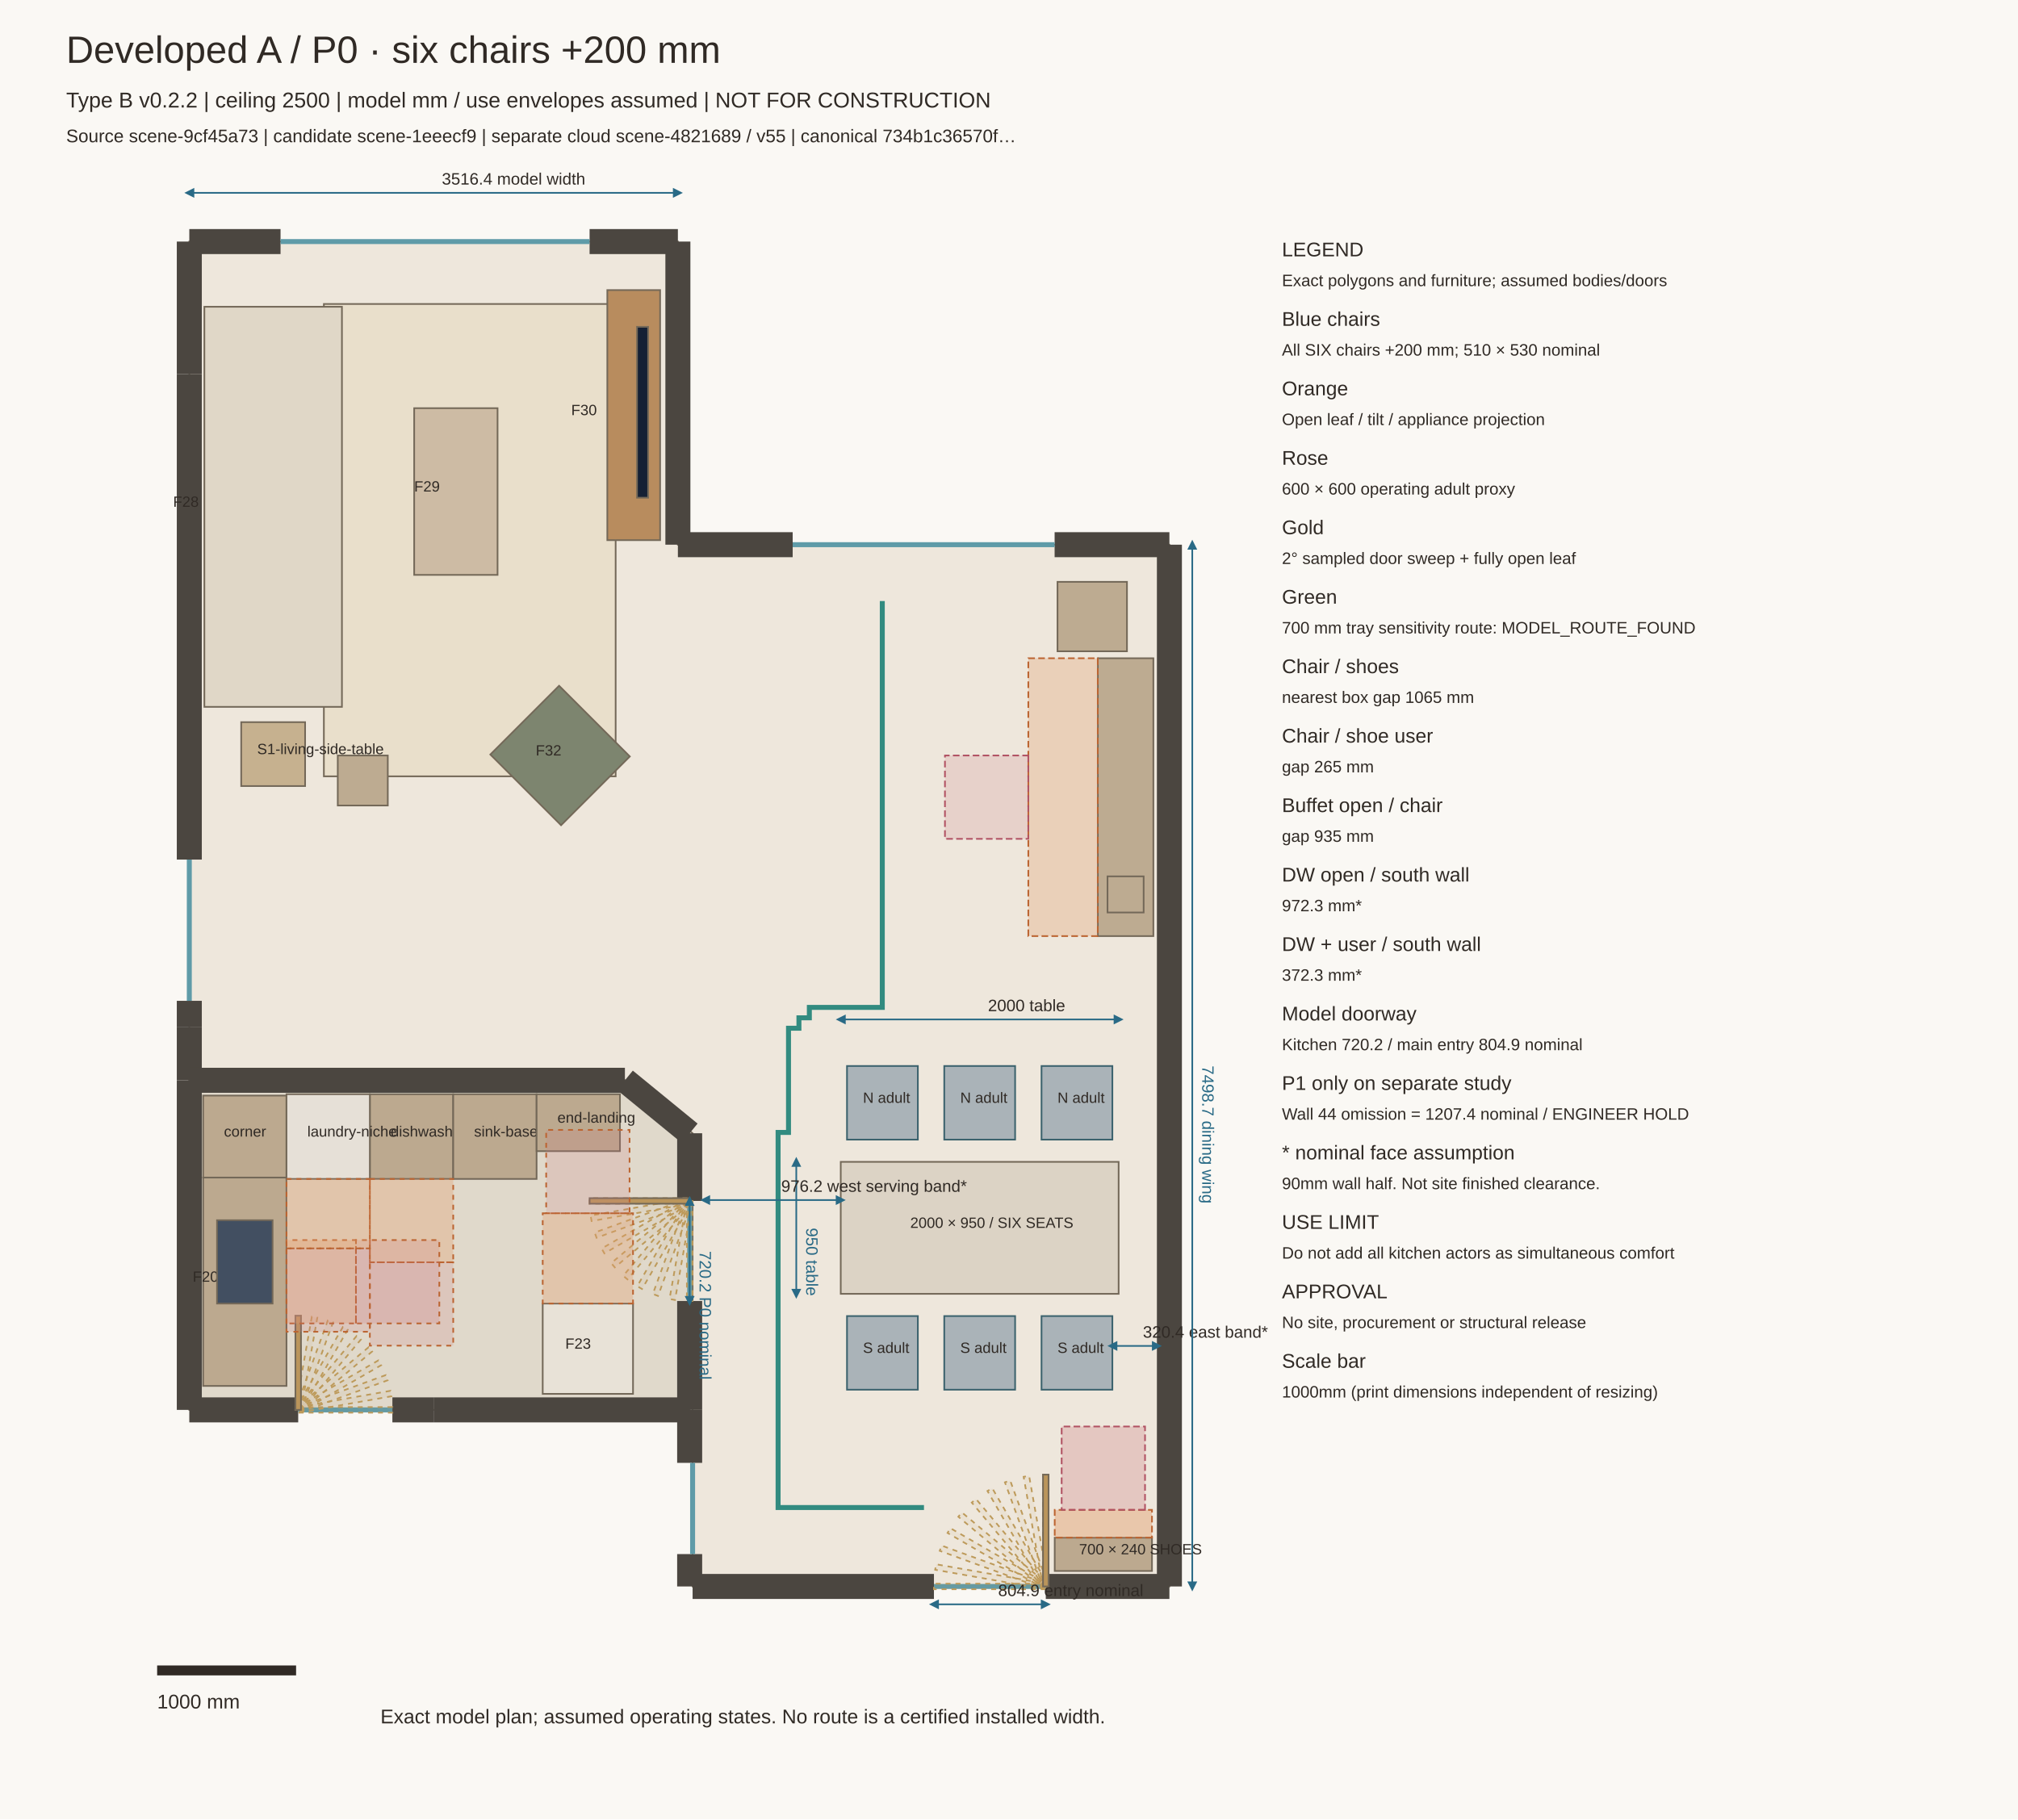
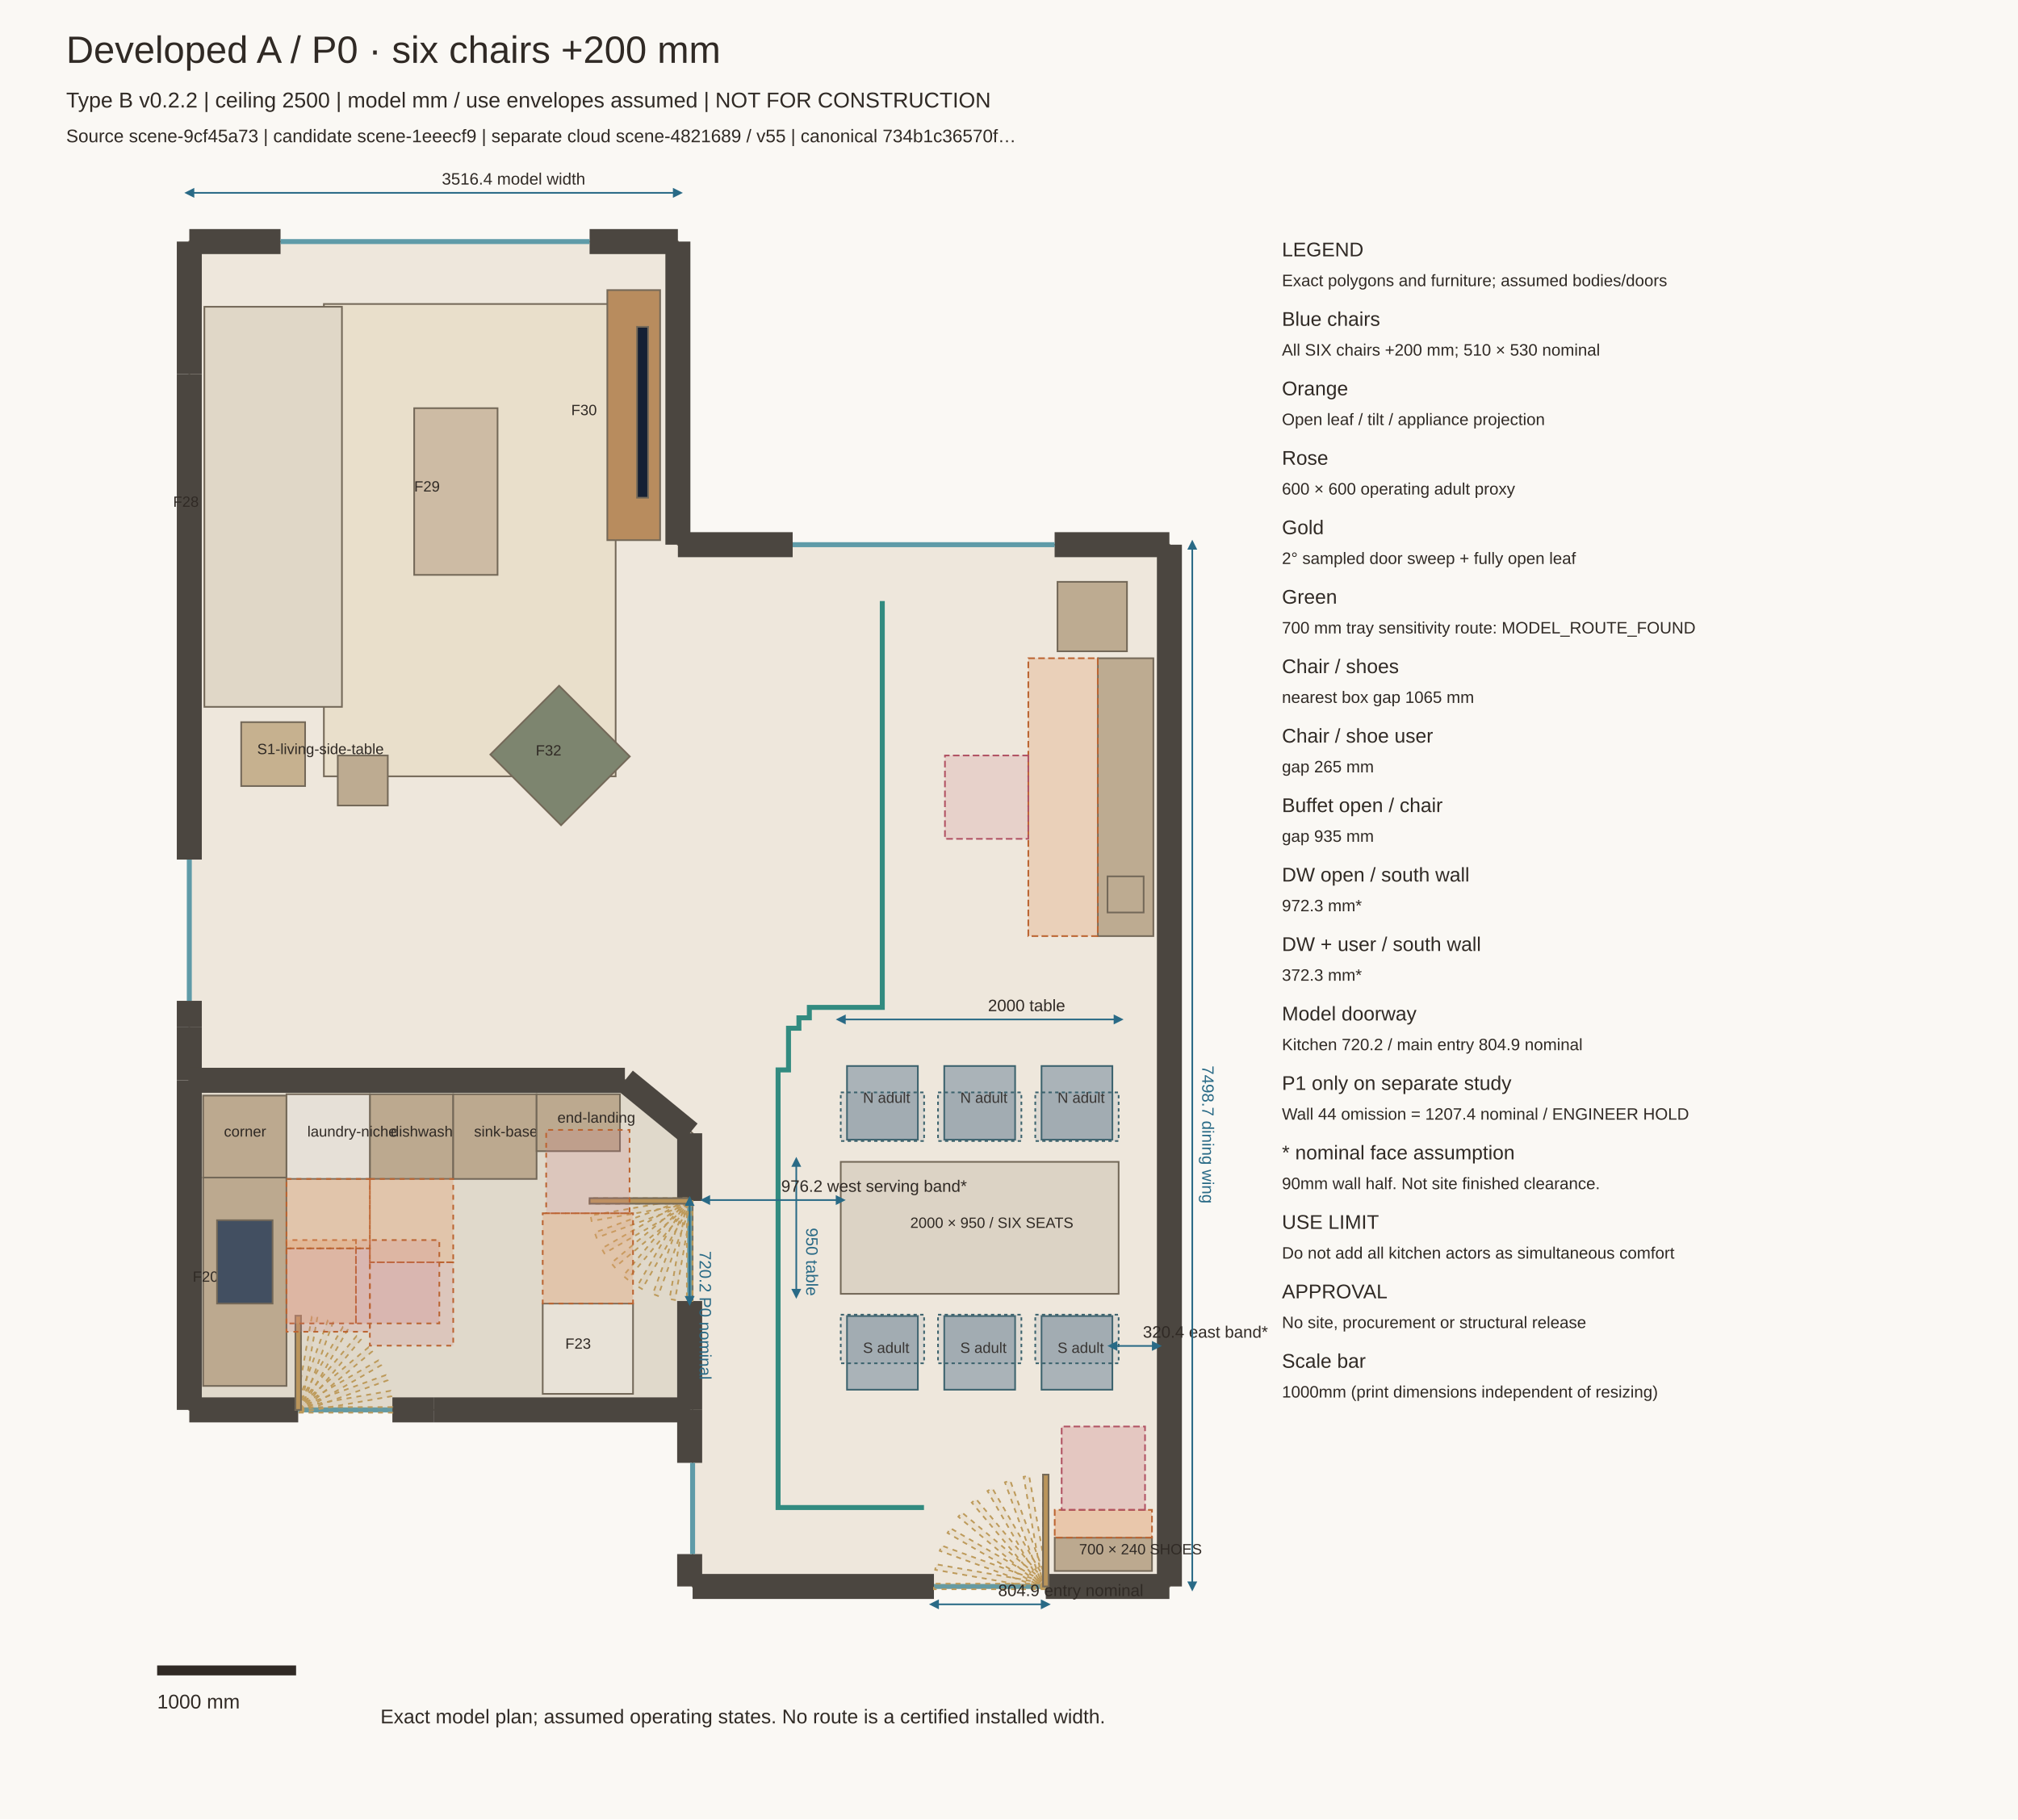
<svg xmlns="http://www.w3.org/2000/svg" width="1220" height="1100" viewBox="0 0 1220 1100">
  <defs>
    <marker id="arrow" markerWidth="6" markerHeight="6" refX="3" refY="3" orient="auto-start-reverse">
      <path d="M0 0 L6 3 L0 6Z" fill="#296a86" />
    </marker>
  </defs>
  <rect width="1220" height="1100" fill="#faf8f4" />
  <g font-family="Arial,sans-serif">
    <text x="40" y="38" font-size="23" fill="#302a25">Developed A / P0 · six chairs +200 mm</text>
    <text x="40" y="65" font-size="13" fill="#302a25">Type B v0.2.2 | ceiling 2500 | model mm / use envelopes assumed | NOT FOR CONSTRUCTION</text>
    <text x="40" y="86" font-size="11" fill="#302a25">Source scene-9cf45a73 | candidate scene-1eeecf9 | separate cloud scene-4821689 / v55 | canonical 734b1c36570f…</text>
    <polygon points="114.45,146.06 409.82,146.06 409.82,329.34 706.98,329.34 706.98,959.23 418.72,959.23 418.72,685.21 377.79,653.18 114.45,653.18" fill="#eee7dc" stroke="#736858" stroke-width="1" />
    <polygon points="114.45,653.18 377.79,653.18 416.94,685.21 416.94,852.47 114.45,852.47" fill="#e0d9cb" stroke="#736858" stroke-width="1" />
    <path d="M114.448,146.063 L114.448,226.134" stroke="#4b4640" stroke-width="15.12" />
    <path d="M114.448,226.134 L114.448,519.729" stroke="#4b4640" stroke-width="15.12" />
    <path d="M114.448,605.138 L114.448,621.152" stroke="#4b4640" stroke-width="15.12" />
    <path d="M114.448,621.152 L114.448,653.181" stroke="#4b4640" stroke-width="15.12" />
    <path d="M114.448,653.181 L114.448,852.469" stroke="#4b4640" stroke-width="15.12" />
    <path d="M114.448,852.469 L180.285,852.469" stroke="#4b4640" stroke-width="15.12" />
    <path d="M237.224,852.469 L262.135,852.469" stroke="#4b4640" stroke-width="15.12" />
    <path d="M262.135,852.469 L416.939,852.469" stroke="#4b4640" stroke-width="15.12" />
    <path d="M114.448,653.181 L377.794,653.181" stroke="#4b4640" stroke-width="15.12" />
    <path d="M416.939,685.209 L416.939,726.134" stroke="#4b4640" stroke-width="15.12" />
    <path d="M416.939,786.633 L416.939,852.469" stroke="#4b4640" stroke-width="15.12" />
    <path d="M416.939,852.469 L416.939,884.498" stroke="#4b4640" stroke-width="15.12" />
    <path d="M416.939,939.658 L416.939,959.231" stroke="#4b4640" stroke-width="15.12" />
    <path d="M418.719,959.231 L564.626,959.231" stroke="#4b4640" stroke-width="15.12" />
    <path d="M632.242,959.231 L706.975,959.231" stroke="#4b4640" stroke-width="15.12" />
    <path d="M706.975,329.337 L706.975,959.231" stroke="#4b4640" stroke-width="15.12" />
    <path d="M409.822,329.337 L479.217,329.337" stroke="#4b4640" stroke-width="15.12" />
    <path d="M637.58,329.337 L706.975,329.337" stroke="#4b4640" stroke-width="15.12" />
    <path d="M409.822,146.063 L409.822,329.337" stroke="#4b4640" stroke-width="15.12" />
    <path d="M114.448,146.063 L169.609,146.063" stroke="#4b4640" stroke-width="15.12" />
    <path d="M356.441,146.063 L409.822,146.063" stroke="#4b4640" stroke-width="15.12" />
    <path d="M377.794,653.181 L416.939,685.209" stroke="#4b4640" stroke-width="15.12" />
    <path d="M114.448,519.729 L114.448,605.138" stroke="#5f9ba8" stroke-width="3" />
    <path d="M416.939,726.134 L416.939,786.633" stroke="#5f9ba8" stroke-width="3" />
    <path d="M180.285,852.469 L237.224,852.469" stroke="#5f9ba8" stroke-width="3" />
    <path d="M418.719,884.498 L418.719,939.658" stroke="#5f9ba8" stroke-width="3" />
    <path d="M564.626,959.231 L632.242,959.231" stroke="#5f9ba8" stroke-width="3" />
    <path d="M169.609,146.063 L356.441,146.063" stroke="#5f9ba8" stroke-width="3" />
    <path d="M479.217,329.337 L637.58,329.337" stroke="#5f9ba8" stroke-width="3" />
    <polygon points="632.24,960.91 564.63,960.91 564.63,957.55 632.24,957.55" fill="#bd9a5a" fill-opacity="0.071" stroke="#bd9a5a" stroke-width="1" stroke-dasharray="3 3" />
    <polygon points="631.95,960.89 565.36,949.14 565.95,945.83 632.53,957.58" fill="#bd9a5a" fill-opacity="0.071" stroke="#bd9a5a" stroke-width="1" stroke-dasharray="3 3" />
    <polygon points="631.67,960.81 568.13,937.68 569.28,934.53 632.82,957.65" fill="#bd9a5a" fill-opacity="0.071" stroke="#bd9a5a" stroke-width="1" stroke-dasharray="3 3" />
    <polygon points="631.40,960.69 572.85,926.88 574.53,923.97 633.08,957.78" fill="#bd9a5a" fill-opacity="0.071" stroke="#bd9a5a" stroke-width="1" stroke-dasharray="3 3" />
    <polygon points="631.16,960.52 579.37,917.06 581.53,914.48 633.32,957.94" fill="#bd9a5a" fill-opacity="0.071" stroke="#bd9a5a" stroke-width="1" stroke-dasharray="3 3" />
    <polygon points="630.96,960.31 587.49,908.51 590.07,906.35 633.53,958.15" fill="#bd9a5a" fill-opacity="0.071" stroke="#bd9a5a" stroke-width="1" stroke-dasharray="3 3" />
    <polygon points="630.79,960.07 596.98,901.51 599.89,899.83 633.70,958.39" fill="#bd9a5a" fill-opacity="0.071" stroke="#bd9a5a" stroke-width="1" stroke-dasharray="3 3" />
    <polygon points="630.66,959.81 607.54,896.27 610.69,895.12 633.82,958.66" fill="#bd9a5a" fill-opacity="0.071" stroke="#bd9a5a" stroke-width="1" stroke-dasharray="3 3" />
    <polygon points="630.59,959.52 618.85,892.93 622.16,892.35 633.90,958.94" fill="#bd9a5a" fill-opacity="0.071" stroke="#bd9a5a" stroke-width="1" stroke-dasharray="3 3" />
    <polygon points="630.56,959.23 630.56,891.61 633.92,891.61 633.92,959.23" fill="#bd9a5a" fill-opacity="0.071" stroke="#bd9a5a" stroke-width="1" stroke-dasharray="3 3" />
    <polygon points="630.56,959.23 630.56,891.61 633.92,891.61 633.92,959.23" fill="#ba955b" stroke="#736858" stroke-width="1" />
    <polygon points="418.62,726.13 418.62,786.63 415.26,786.63 415.26,726.13" fill="#bd9a5a" fill-opacity="0.071" stroke="#bd9a5a" stroke-width="1" stroke-dasharray="3 3" />
    <polygon points="418.59,726.43 408.09,786.01 404.78,785.42 415.29,725.84" fill="#bd9a5a" fill-opacity="0.071" stroke="#bd9a5a" stroke-width="1" stroke-dasharray="3 3" />
    <polygon points="418.52,726.71 397.83,783.56 394.67,782.41 415.36,725.56" fill="#bd9a5a" fill-opacity="0.071" stroke="#bd9a5a" stroke-width="1" stroke-dasharray="3 3" />
    <polygon points="418.39,726.97 388.15,779.37 385.24,777.69 415.48,725.29" fill="#bd9a5a" fill-opacity="0.071" stroke="#bd9a5a" stroke-width="1" stroke-dasharray="3 3" />
    <polygon points="418.23,727.21 379.34,773.56 376.77,771.40 415.65,725.05" fill="#bd9a5a" fill-opacity="0.071" stroke="#bd9a5a" stroke-width="1" stroke-dasharray="3 3" />
    <polygon points="418.02,727.42 371.68,766.31 369.52,763.74 415.86,724.85" fill="#bd9a5a" fill-opacity="0.071" stroke="#bd9a5a" stroke-width="1" stroke-dasharray="3 3" />
    <polygon points="417.78,727.59 365.39,757.84 363.71,754.93 416.10,724.68" fill="#bd9a5a" fill-opacity="0.071" stroke="#bd9a5a" stroke-width="1" stroke-dasharray="3 3" />
    <polygon points="417.51,727.71 360.66,748.40 359.52,745.25 416.36,724.56" fill="#bd9a5a" fill-opacity="0.071" stroke="#bd9a5a" stroke-width="1" stroke-dasharray="3 3" />
    <polygon points="417.23,727.79 357.65,738.29 357.07,734.99 416.65,724.48" fill="#bd9a5a" fill-opacity="0.071" stroke="#bd9a5a" stroke-width="1" stroke-dasharray="3 3" />
    <polygon points="416.94,727.81 356.44,727.81 356.44,724.45 416.94,724.45" fill="#bd9a5a" fill-opacity="0.071" stroke="#bd9a5a" stroke-width="1" stroke-dasharray="3 3" />
    <polygon points="416.94,727.81 356.44,727.81 356.44,724.45 416.94,724.45" fill="#ba955b" stroke="#736858" stroke-width="1" />
    <polygon points="180.28,850.79 237.22,850.79 237.22,854.15 180.28,854.15" fill="#bd9a5a" fill-opacity="0.071" stroke="#bd9a5a" stroke-width="1" stroke-dasharray="3 3" />
    <polygon points="179.99,850.81 236.07,840.93 236.65,844.24 180.58,854.12" fill="#bd9a5a" fill-opacity="0.071" stroke="#bd9a5a" stroke-width="1" stroke-dasharray="3 3" />
    <polygon points="179.71,850.89 233.22,831.42 234.36,834.57 180.86,854.05" fill="#bd9a5a" fill-opacity="0.071" stroke="#bd9a5a" stroke-width="1" stroke-dasharray="3 3" />
    <polygon points="179.44,851.01 228.76,822.54 230.44,825.45 181.12,853.92" fill="#bd9a5a" fill-opacity="0.071" stroke="#bd9a5a" stroke-width="1" stroke-dasharray="3 3" />
    <polygon points="179.20,851.18 222.82,814.58 224.98,817.16 181.36,853.76" fill="#bd9a5a" fill-opacity="0.071" stroke="#bd9a5a" stroke-width="1" stroke-dasharray="3 3" />
    <polygon points="179.00,851.39 215.60,807.77 218.17,809.93 181.57,853.55" fill="#bd9a5a" fill-opacity="0.071" stroke="#bd9a5a" stroke-width="1" stroke-dasharray="3 3" />
    <polygon points="178.83,851.63 207.30,802.32 210.21,804.00 181.74,853.31" fill="#bd9a5a" fill-opacity="0.071" stroke="#bd9a5a" stroke-width="1" stroke-dasharray="3 3" />
    <polygon points="178.71,851.89 198.18,798.39 201.34,799.54 181.86,853.04" fill="#bd9a5a" fill-opacity="0.071" stroke="#bd9a5a" stroke-width="1" stroke-dasharray="3 3" />
    <polygon points="178.63,852.18 188.52,796.10 191.83,796.69 181.94,852.76" fill="#bd9a5a" fill-opacity="0.071" stroke="#bd9a5a" stroke-width="1" stroke-dasharray="3 3" />
    <polygon points="178.60,852.47 178.60,795.53 181.96,795.53 181.96,852.47" fill="#bd9a5a" fill-opacity="0.071" stroke="#bd9a5a" stroke-width="1" stroke-dasharray="3 3" />
    <polygon points="178.60,852.47 178.60,795.53 181.96,795.53 181.96,852.47" fill="#ba955b" stroke="#736858" stroke-width="1" />
    <polygon points="122.80,837.99 122.80,711.99 173.20,711.99 173.20,837.99" fill="#BCA98F" stroke="#736858" stroke-width="1" />
    <text x="116.504" y="774.992" font-size="9" fill="#302a25">F20</text>
    <polygon points="276.10,670.41 322.30,670.41 322.30,704.01 276.10,704.01" fill="#eef2f5" stroke="#736858" stroke-width="1" />
    <polygon points="131.20,788.18 131.20,737.78 164.80,737.78 164.80,788.18" fill="#424f61" stroke="#736858" stroke-width="1" />
    <polygon points="382.70,842.78 328.10,842.78 328.10,788.18 382.70,788.18" fill="#E8E2D7" stroke="#736858" stroke-width="1" />
    <text x="341.75" y="815.48" font-size="9" fill="#302a25">F23</text>
    <polygon points="372.20,183.80 372.20,469.40 195.80,469.40 195.80,183.80" fill="#e9dfcb" stroke="#736858" stroke-width="1" />
    <polygon points="123.56,427.40 123.56,185.48 206.72,185.48 206.72,427.40" fill="#E0D7C7" stroke="#736858" stroke-width="1" />
    <text x="104.66" y="306.44" font-size="9" fill="#302a25">F28</text>
    <polygon points="300.80,246.80 300.80,347.60 250.40,347.60 250.40,246.80" fill="#CDBBA4" stroke="#736858" stroke-width="1" />
    <text x="250.4" y="297.2" font-size="9" fill="#302a25">F29</text>
    <polygon points="399.08,175.40 399.08,326.60 367.16,326.60 367.16,175.40" fill="#B88C5E" stroke="#736858" stroke-width="1" />
    <text x="345.32" y="251" font-size="9" fill="#302a25">F30</text>
    <polygon points="391.83,197.61 391.83,300.93 385.11,300.93 385.11,197.61" fill="#152034" stroke="#736858" stroke-width="1" />
    <polygon points="380.77,457.39 339.19,498.97 296.43,456.21 338.01,414.63" fill="#7D856F" stroke="#736858" stroke-width="1" />
    <text x="323.9" y="456.8" font-size="9" fill="#302a25">F32</text>
    <polygon points="508.28,702.50 676.28,702.50 676.28,782.30 508.28,782.30" fill="#DCD3C5" stroke="#736858" stroke-width="1" />
    <text x="550.28" y="742.4" font-size="9" fill="#302a25">2000 × 950 / SIX SEATS</text>
    <polygon points="696.44,949.88 637.64,949.88 637.64,929.72 696.44,929.72" fill="#BCA98F" stroke="#736858" stroke-width="1" />
    <text x="652.34" y="939.8" font-size="9" fill="#302a25">700 × 240 SHOES</text>
    <polygon points="145.82,436.64 184.46,436.64 184.46,475.28 145.82,475.28" fill="#C6B18F" stroke="#736858" stroke-width="1" />
    <text x="155.48" y="455.96" font-size="9" fill="#302a25">S1-living-side-table</text>
    <polygon points="122.80,662.43 173.20,662.43 173.20,711.99 122.80,711.99" fill="#BCA98F" stroke="#736858" stroke-width="1" />
    <text x="135.404" y="687.212" font-size="9" fill="#302a25">corner</text>
    <polygon points="223.60,661.59 274.00,661.59 274.00,712.83 223.60,712.83" fill="#BCA98F" stroke="#736858" stroke-width="1" />
    <text x="236.204" y="687.212" font-size="9" fill="#302a25">dishwasher</text>
    <polygon points="274.00,661.59 324.40,661.59 324.40,712.83 274.00,712.83" fill="#BCA98F" stroke="#736858" stroke-width="1" />
    <text x="286.604" y="687.212" font-size="9" fill="#302a25">sink-base</text>
    <polygon points="324.40,661.59 374.80,661.59 374.80,696.03 324.40,696.03" fill="#BCA98F" stroke="#736858" stroke-width="1" />
    <text x="337.004" y="678.812" font-size="9" fill="#302a25">end-landing</text>
    <polygon points="173.20,661.59 223.60,661.59 223.60,712.83 173.20,712.83" fill="#E6E0D7" stroke="#736858" stroke-width="1" />
    <text x="185.804" y="687.212" font-size="9" fill="#302a25">laundry-niche</text>
    <polygon points="512.06,644.54 554.90,644.54 554.90,689.06 512.06,689.06" fill="#aab3b8" stroke="#3b626d" stroke-width="1" />
    <text x="521.72" y="666.8" font-size="9" fill="#302a25">N adult</text>
    <polygon points="629.66,644.54 672.50,644.54 672.50,689.06 629.66,689.06" fill="#aab3b8" stroke="#3b626d" stroke-width="1" />
    <text x="639.32" y="666.8" font-size="9" fill="#302a25">N adult</text>
    <polygon points="554.90,840.26 512.06,840.26 512.06,795.74 554.90,795.74" fill="#aab3b8" stroke="#3b626d" stroke-width="1" />
    <text x="521.72" y="818" font-size="9" fill="#302a25">S adult</text>
    <polygon points="672.50,840.26 629.66,840.26 629.66,795.74 672.50,795.74" fill="#aab3b8" stroke="#3b626d" stroke-width="1" />
    <text x="639.32" y="818" font-size="9" fill="#302a25">S adult</text>
    <polygon points="570.86,644.54 613.70,644.54 613.70,689.06 570.86,689.06" fill="#aab3b8" stroke="#3b626d" stroke-width="1" />
    <text x="580.52" y="666.8" font-size="9" fill="#302a25">N adult</text>
    <polygon points="613.70,840.26 570.86,840.26 570.86,795.74 613.70,795.74" fill="#aab3b8" stroke="#3b626d" stroke-width="1" />
    <text x="580.52" y="818" font-size="9" fill="#302a25">S adult</text>
+     <polygon points="508.28,660.50 558.68,660.50 558.68,689.90 508.28,689.90" fill="#718591" fill-opacity="0.133" stroke="#3b626d" stroke-width="1" stroke-dasharray="2 2" />
+     <polygon points="625.88,660.50 676.28,660.50 676.28,689.90 625.88,689.90" fill="#718591" fill-opacity="0.133" stroke="#3b626d" stroke-width="1" stroke-dasharray="2 2" />
+     <polygon points="508.28,794.90 558.68,794.90 558.68,824.30 508.28,824.30" fill="#718591" fill-opacity="0.133" stroke="#3b626d" stroke-width="1" stroke-dasharray="2 2" />
+     <polygon points="625.88,794.90 676.28,794.90 676.28,824.30 625.88,824.30" fill="#718591" fill-opacity="0.133" stroke="#3b626d" stroke-width="1" stroke-dasharray="2 2" />
+     <polygon points="567.08,660.50 617.48,660.50 617.48,689.90 567.08,689.90" fill="#718591" fill-opacity="0.133" stroke="#3b626d" stroke-width="1" stroke-dasharray="2 2" />
+     <polygon points="567.08,794.90 617.48,794.90 617.48,824.30 567.08,824.30" fill="#718591" fill-opacity="0.133" stroke="#3b626d" stroke-width="1" stroke-dasharray="2 2" />
    <polygon points="697.28,398.00 697.28,566.00 663.68,566.00 663.68,398.00" fill="#bdab91" stroke="#736858" stroke-width="1" />
    <polygon points="639.32,351.80 681.32,351.80 681.32,393.80 639.32,393.80" fill="#bdab91" stroke="#736858" stroke-width="1" />
    <polygon points="204.20,456.80 234.44,456.80 234.44,487.04 204.20,487.04" fill="#bdab91" stroke="#736858" stroke-width="1" />
    <polygon points="669.56,529.88 691.40,529.88 691.40,551.72 669.56,551.72" fill="#bdab91" stroke="#736858" stroke-width="1" />
    <polygon points="696.44,929.72 637.64,929.72 637.64,912.92 696.44,912.92" fill="#e49d6e" fill-opacity="0.439" stroke="#bb6431" stroke-width="1" stroke-dasharray="4 2" />
    <polygon points="692.24,912.92 641.84,912.92 641.84,862.52 692.24,862.52" fill="#cd7982" fill-opacity="0.29" stroke="#b15263" stroke-width="1" stroke-dasharray="4 2" />
    <polygon points="663.68,398.00 663.68,566.00 621.68,566.00 621.68,398.00" fill="#e49d6e" fill-opacity="0.314" stroke="#bb6431" stroke-width="1" stroke-dasharray="4 2" />
    <polygon points="621.68,456.80 621.68,507.20 571.28,507.20 571.28,456.80" fill="#cd7982" fill-opacity="0.2" stroke="#b15263" stroke-width="1" stroke-dasharray="4 2" />
    <polygon points="223.60,712.83 274.00,712.83 274.00,763.23 223.60,763.23" fill="#e49d6e" fill-opacity="0.333" stroke="#bb6431" stroke-width="1" stroke-dasharray="3 3" />
    <polygon points="223.60,763.23 274.00,763.23 274.00,813.63 223.60,813.63" fill="#cd7982" fill-opacity="0.2" stroke="#bb6431" stroke-width="1" stroke-dasharray="3 3" />
    <polygon points="382.70,788.18 328.10,788.18 328.10,733.58 382.70,733.58" fill="#e49d6e" fill-opacity="0.333" stroke="#bb6431" stroke-width="1" stroke-dasharray="3 3" />
    <polygon points="380.60,733.58 330.20,733.58 330.20,683.18 380.60,683.18" fill="#cd7982" fill-opacity="0.2" stroke="#bb6431" stroke-width="1" stroke-dasharray="3 3" />
    <polygon points="173.20,800.19 173.20,749.79 215.20,749.79 215.20,800.19" fill="#e49d6e" fill-opacity="0.333" stroke="#bb6431" stroke-width="1" stroke-dasharray="3 3" />
    <polygon points="215.20,800.19 215.20,749.79 265.60,749.79 265.60,800.19" fill="#cd7982" fill-opacity="0.2" stroke="#bb6431" stroke-width="1" stroke-dasharray="3 3" />
    <polygon points="173.20,712.83 223.60,712.83 223.60,754.83 173.20,754.83" fill="#e49d6e" fill-opacity="0.333" stroke="#bb6431" stroke-width="1" stroke-dasharray="3 3" />
    <polygon points="173.20,754.83 223.60,754.83 223.60,805.23 173.20,805.23" fill="#cd7982" fill-opacity="0.2" stroke="#bb6431" stroke-width="1" stroke-dasharray="3 3" />
-     <polyline points="558.60,911.51 552.30,911.51 546.00,911.51 539.70,911.51 533.40,911.51 527.10,911.51 520.80,911.51 514.50,911.51 508.20,911.51 501.90,911.51 495.60,911.51 489.30,911.51 483.00,911.51 476.70,911.51 470.40,911.51 470.40,905.21 470.40,898.91 470.40,892.61 470.40,886.31 470.40,880.01 470.40,873.71 470.40,867.41 470.40,861.11 470.40,854.81 470.40,848.51 470.40,842.21 470.40,835.91 470.40,829.61 470.40,823.31 470.40,817.01 470.40,810.71 470.40,804.41 470.40,798.11 470.40,791.81 470.40,785.51 470.40,779.21 470.40,772.91 470.40,766.61 470.40,760.31 470.40,754.01 470.40,747.71 470.40,741.41 470.40,735.11 470.40,728.81 470.40,722.51 470.40,716.21 470.40,709.91 470.40,703.61 470.40,697.31 470.40,691.01 470.40,684.71 476.70,684.71 476.70,678.41 476.70,672.11 476.70,665.81 476.70,659.51 476.70,653.21 476.70,646.91 476.70,640.61 476.70,634.31 476.70,628.01 476.70,621.71 483.00,621.71 483.00,615.41 489.30,615.41 489.30,609.11 495.60,609.11 501.90,609.11 508.20,609.11 514.50,609.11 520.80,609.11 527.10,609.11 533.40,609.11 533.40,602.81 533.40,596.51 533.40,590.21 533.40,583.91 533.40,577.61 533.40,571.31 533.40,565.01 533.40,558.71 533.40,552.41 533.40,546.11 533.40,539.81 533.40,533.51 533.40,527.21 533.40,520.91 533.40,514.61 533.40,508.31 533.40,502.01 533.40,495.71 533.40,489.41 533.40,483.11 533.40,476.81 533.40,470.51 533.40,464.21 533.40,457.91 533.40,451.61 533.40,445.31 533.40,439.01 533.40,432.71 533.40,426.41 533.40,420.11 533.40,413.81 533.40,407.51 533.40,401.21 533.40,394.91 533.40,388.61 533.40,382.31 533.40,376.01 533.40,369.71 533.40,363.41" fill="none" stroke="#328b80" stroke-width="3" />
+     <polyline points="558.60,911.51 552.30,911.51 546.00,911.51 539.70,911.51 533.40,911.51 527.10,911.51 520.80,911.51 514.50,911.51 508.20,911.51 501.90,911.51 495.60,911.51 489.30,911.51 483.00,911.51 476.70,911.51 470.40,911.51 470.40,905.21 470.40,898.91 470.40,892.61 470.40,886.31 470.40,880.01 470.40,873.71 470.40,867.41 470.40,861.11 470.40,854.81 470.40,848.51 470.40,842.21 470.40,835.91 470.40,829.61 470.40,823.31 470.40,817.01 470.40,810.71 470.40,804.41 470.40,798.11 470.40,791.81 470.40,785.51 470.40,779.21 470.40,772.91 470.40,766.61 470.40,760.31 470.40,754.01 470.40,747.71 470.40,741.41 470.40,735.11 470.40,728.81 470.40,722.51 470.40,716.21 470.40,709.91 470.40,703.61 470.40,697.31 470.40,691.01 470.40,684.71 470.40,678.41 470.40,672.11 470.40,665.81 470.40,659.51 470.40,653.21 470.40,646.91 476.70,646.91 476.70,640.61 476.70,634.31 476.70,628.01 476.70,621.71 483.00,621.71 483.00,615.41 489.30,615.41 489.30,609.11 495.60,609.11 501.90,609.11 508.20,609.11 514.50,609.11 520.80,609.11 527.10,609.11 533.40,609.11 533.40,602.81 533.40,596.51 533.40,590.21 533.40,583.91 533.40,577.61 533.40,571.31 533.40,565.01 533.40,558.71 533.40,552.41 533.40,546.11 533.40,539.81 533.40,533.51 533.40,527.21 533.40,520.91 533.40,514.61 533.40,508.31 533.40,502.01 533.40,495.71 533.40,489.41 533.40,483.11 533.40,476.81 533.40,470.51 533.40,464.21 533.40,457.91 533.40,451.61 533.40,445.31 533.40,439.01 533.40,432.71 533.40,426.41 533.40,420.11 533.40,413.81 533.40,407.51 533.40,401.21 533.40,394.91 533.40,388.61 533.40,382.31 533.40,376.01 533.40,369.71 533.40,363.41" fill="none" stroke="#328b80" stroke-width="3" />
    <path d="M508.28,616.4 L676.28,616.4" stroke="#296a86" marker-start="url(#arrow)" marker-end="url(#arrow)" />
    <text x="597.28" y="611.4" font-size="10" fill="#302a25">2000 table</text>
    <path d="M481.4,702.5 L481.4,782.3" stroke="#296a86" marker-start="url(#arrow)" marker-end="url(#arrow)" />
    <text x="487.4" y="742.4" transform="rotate(90 487.4 742.4)" font-size="10" fill="#296a86">950 table</text>
    <path d="M426.279,725.6 L508.28,725.6" stroke="#296a86" marker-start="url(#arrow)" marker-end="url(#arrow)" />
    <text x="472.279" y="720.6" font-size="10" fill="#302a25">976.2 west serving band*</text>
    <path d="M672.5,813.8 L699.415,813.8" stroke="#296a86" marker-start="url(#arrow)" marker-end="url(#arrow)" />
    <text x="690.958" y="808.8" font-size="10" fill="#302a25">320.4 east band*</text>
    <path d="M416.939,726.134 L416.939,786.633" stroke="#296a86" marker-start="url(#arrow)" marker-end="url(#arrow)" />
    <text x="422.939" y="756.384" transform="rotate(90 422.9395 756.3836)" font-size="10" fill="#296a86">720.2 P0 nominal</text>
    <path d="M564.626,970.04 L632.242,970.04" stroke="#296a86" marker-start="url(#arrow)" marker-end="url(#arrow)" />
    <text x="603.434" y="965.04" font-size="10" fill="#302a25">804.9 entry nominal</text>
    <path d="M114.448,116.6 L409.822,116.6" stroke="#296a86" marker-start="url(#arrow)" marker-end="url(#arrow)" />
    <text x="267.135" y="111.6" font-size="10" fill="#302a25">3516.4 model width</text>
    <path d="M720.8,329.337 L720.8,959.231" stroke="#296a86" marker-start="url(#arrow)" marker-end="url(#arrow)" />
    <text x="726.8" y="644.284" transform="rotate(90 726.8 644.284)" font-size="10" fill="#296a86">7498.7 dining wing</text>
    <text x="775" y="155" font-size="12" fill="#302a25">LEGEND</text>
    <text x="775" y="173" font-size="10" fill="#302a25">Exact polygons and furniture; assumed bodies/doors</text>
    <text x="775" y="197" font-size="12" fill="#302a25">Blue chairs</text>
    <text x="775" y="215" font-size="10" fill="#302a25">All SIX chairs +200 mm; 510 × 530 nominal</text>
    <text x="775" y="239" font-size="12" fill="#302a25">Orange</text>
    <text x="775" y="257" font-size="10" fill="#302a25">Open leaf / tilt / appliance projection</text>
    <text x="775" y="281" font-size="12" fill="#302a25">Rose</text>
    <text x="775" y="299" font-size="10" fill="#302a25">600 × 600 operating adult proxy</text>
    <text x="775" y="323" font-size="12" fill="#302a25">Gold</text>
    <text x="775" y="341" font-size="10" fill="#302a25">2° sampled door sweep + fully open leaf</text>
    <text x="775" y="365" font-size="12" fill="#302a25">Green</text>
    <text x="775" y="383" font-size="10" fill="#302a25">700 mm tray sensitivity route: MODEL_ROUTE_FOUND</text>
    <text x="775" y="407" font-size="12" fill="#302a25">Chair / shoes</text>
    <text x="775" y="425" font-size="10" fill="#302a25">nearest box gap 1065 mm</text>
    <text x="775" y="449" font-size="12" fill="#302a25">Chair / shoe user</text>
    <text x="775" y="467" font-size="10" fill="#302a25">gap 265 mm</text>
    <text x="775" y="491" font-size="12" fill="#302a25">Buffet open / chair</text>
    <text x="775" y="509" font-size="10" fill="#302a25">gap 935 mm</text>
    <text x="775" y="533" font-size="12" fill="#302a25">DW open / south wall</text>
    <text x="775" y="551" font-size="10" fill="#302a25">972.3 mm*</text>
    <text x="775" y="575" font-size="12" fill="#302a25">DW + user / south wall</text>
    <text x="775" y="593" font-size="10" fill="#302a25">372.3 mm*</text>
    <text x="775" y="617" font-size="12" fill="#302a25">Model doorway</text>
    <text x="775" y="635" font-size="10" fill="#302a25">Kitchen 720.2 / main entry 804.9 nominal</text>
    <text x="775" y="659" font-size="12" fill="#302a25">P1 only on separate study</text>
    <text x="775" y="677" font-size="10" fill="#302a25">Wall 44 omission = 1207.4 nominal / ENGINEER HOLD</text>
    <text x="775" y="701" font-size="12" fill="#302a25">* nominal face assumption</text>
    <text x="775" y="719" font-size="10" fill="#302a25">90mm wall half. Not site finished clearance.</text>
    <text x="775" y="743" font-size="12" fill="#302a25">USE LIMIT</text>
    <text x="775" y="761" font-size="10" fill="#302a25">Do not add all kitchen actors as simultaneous comfort</text>
    <text x="775" y="785" font-size="12" fill="#302a25">APPROVAL</text>
    <text x="775" y="803" font-size="10" fill="#302a25">No site, procurement or structural release</text>
    <text x="775" y="827" font-size="12" fill="#302a25">Scale bar</text>
    <text x="775" y="845" font-size="10" fill="#302a25">1000mm (print dimensions independent of resizing)</text>
    <path d="M95 1010 h84" stroke="#302a25" stroke-width="6" />
    <text x="95" y="1033" font-size="12" fill="#302a25">1000 mm</text>
    <text x="230" y="1042" font-size="12" fill="#302a25">Exact model plan; assumed operating states. No route is a certified installed width.</text>
  </g>
</svg>
